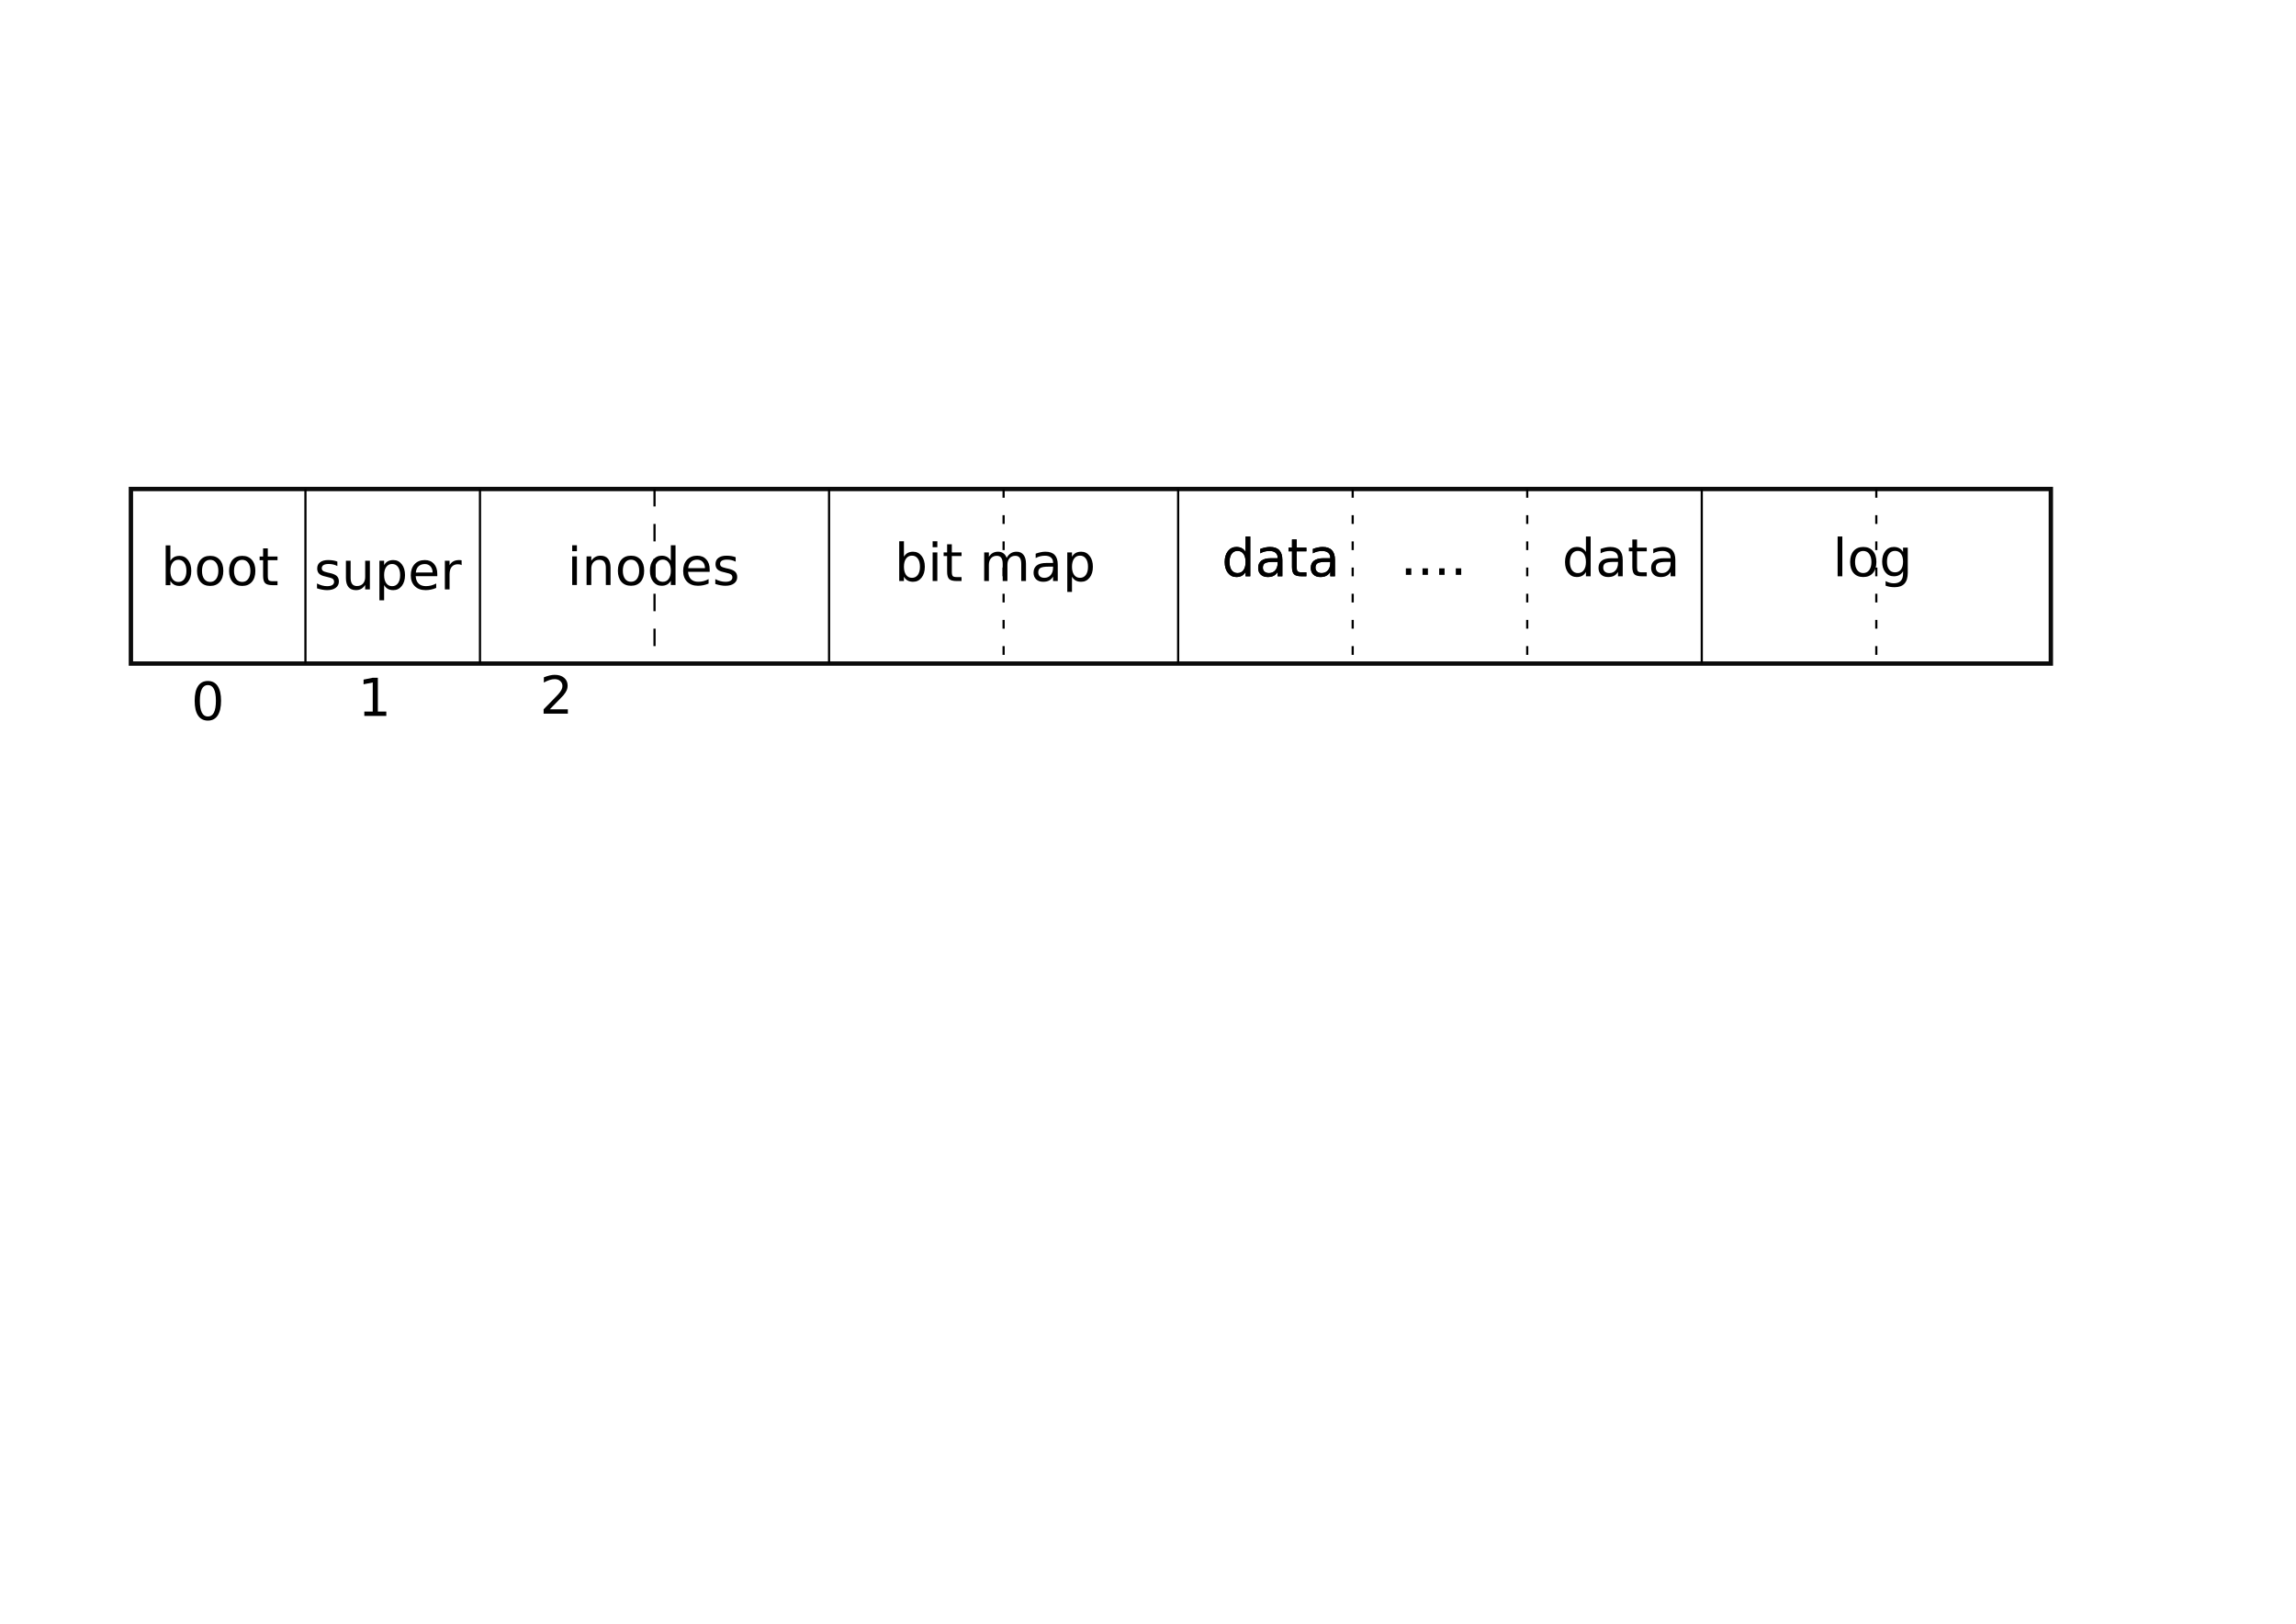
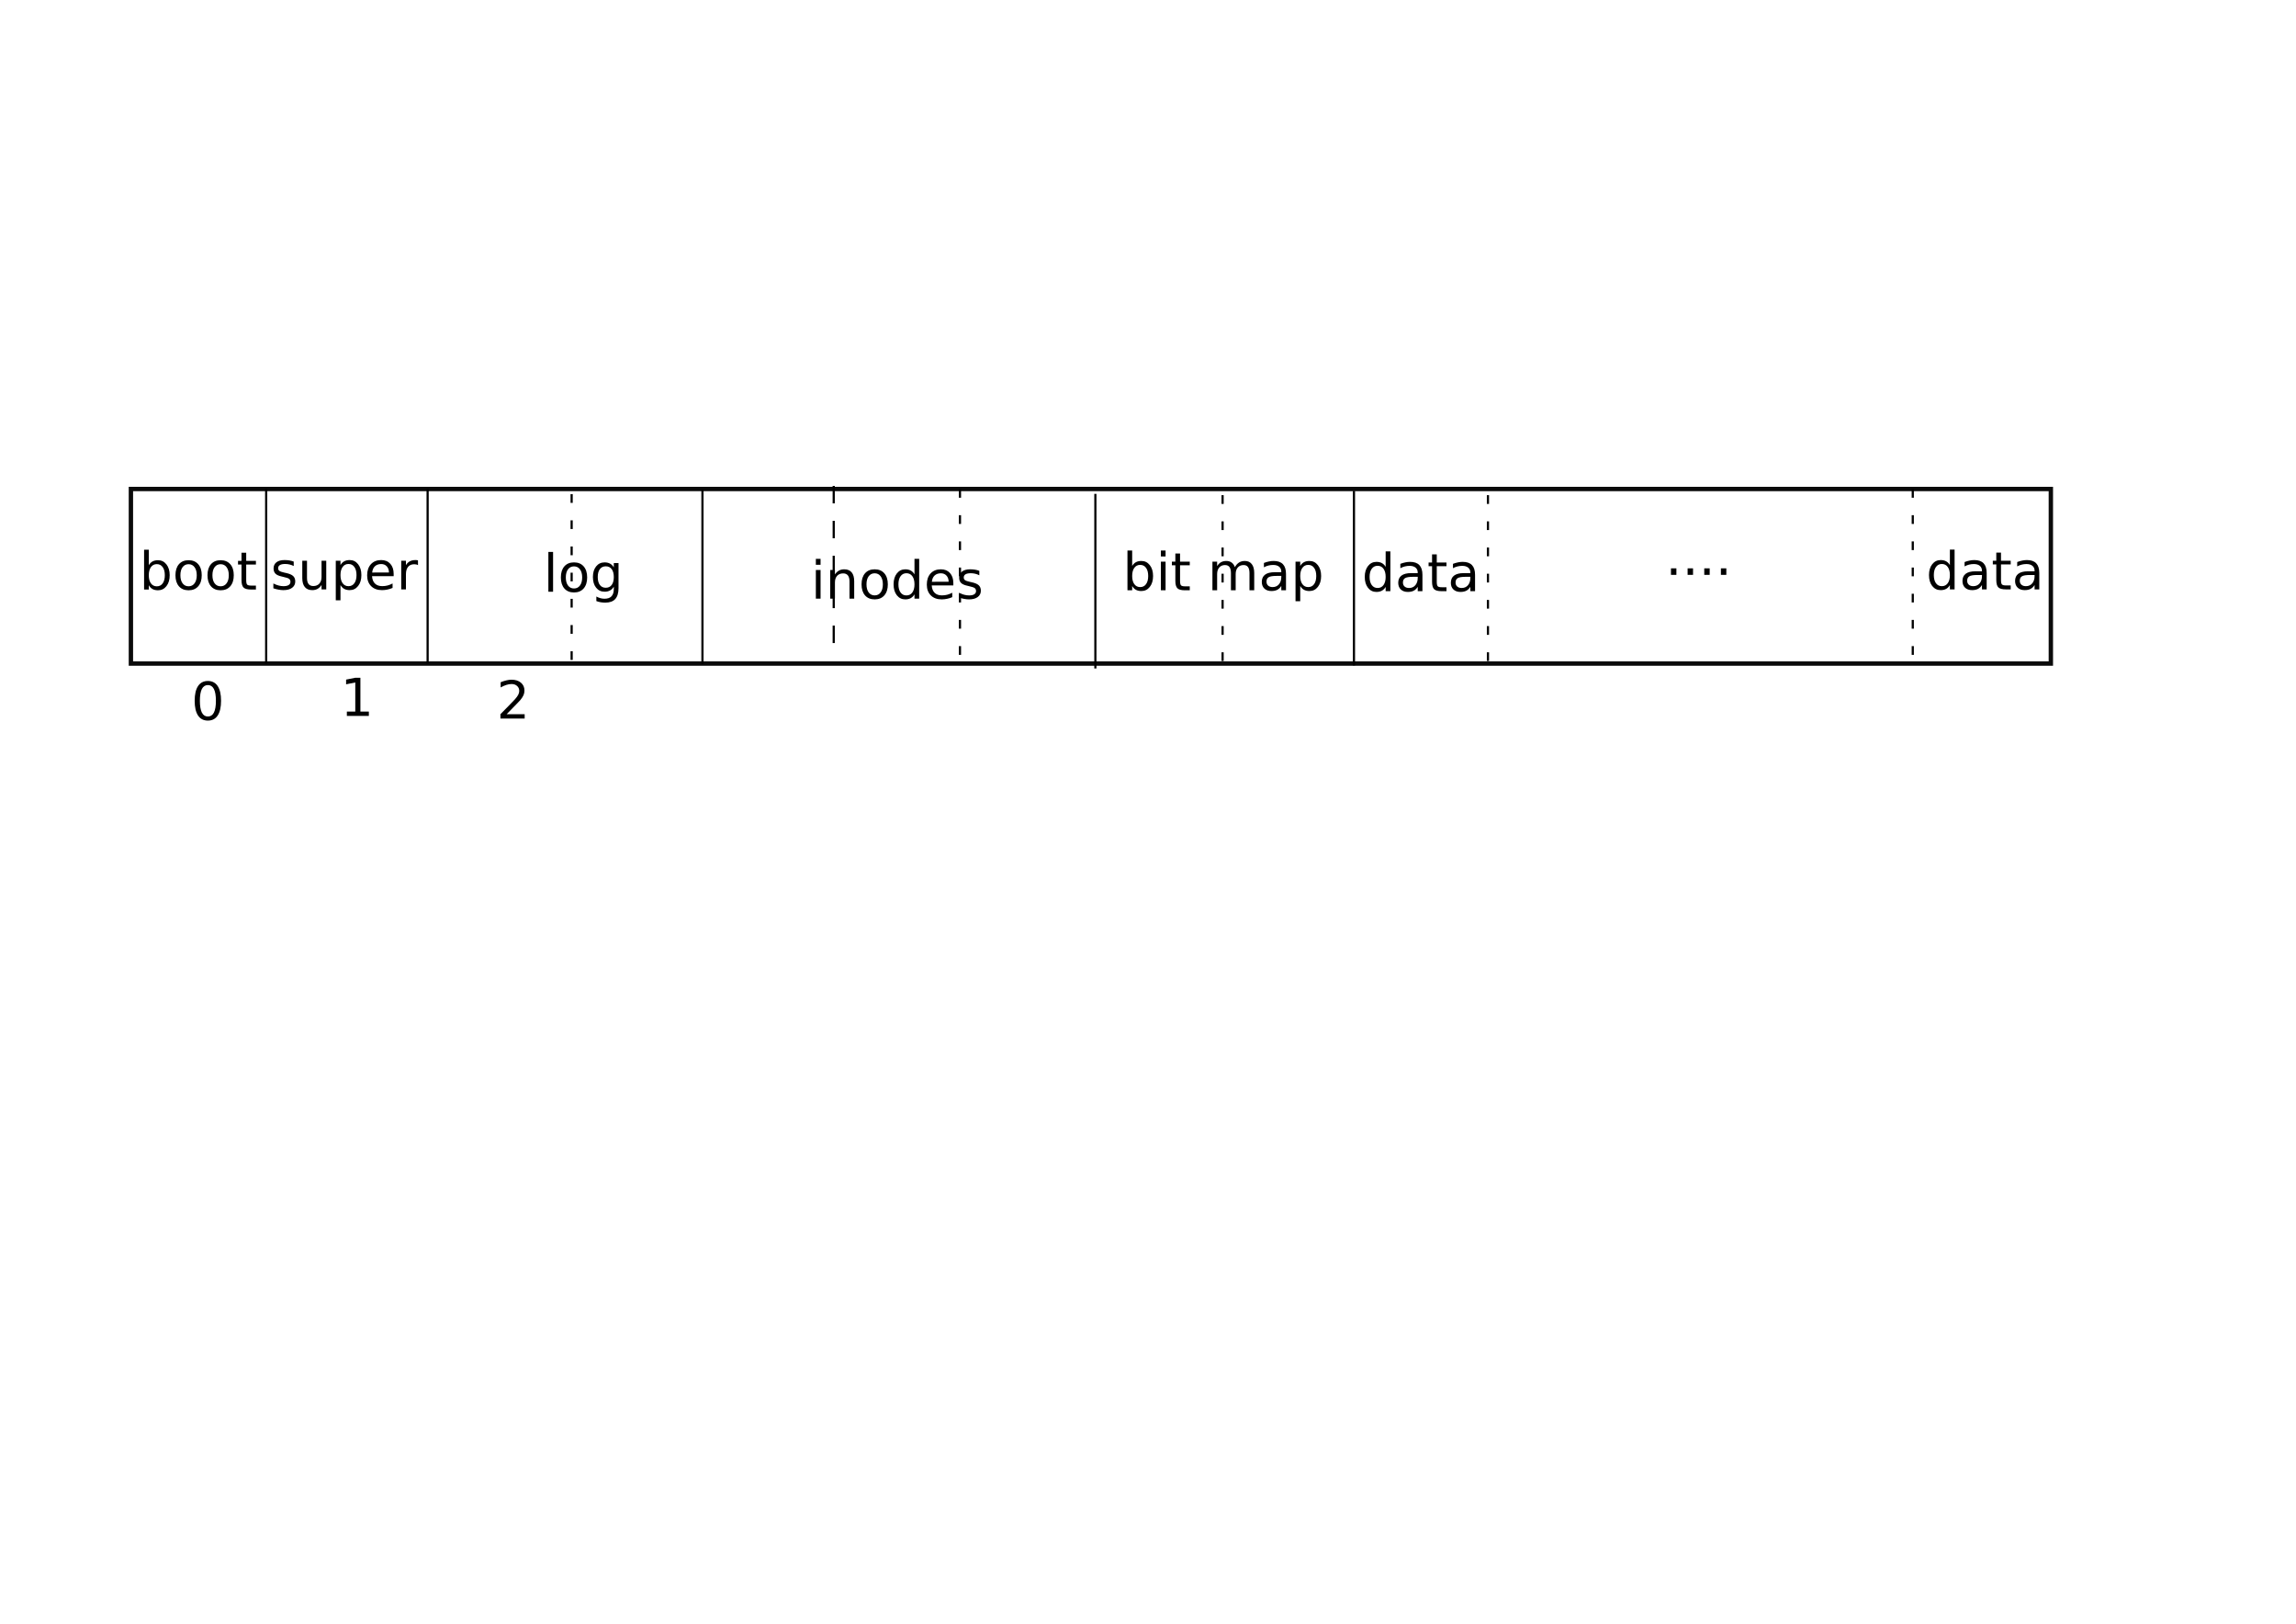
<svg xmlns="http://www.w3.org/2000/svg" width="1052.362" height="744.094" id="svg2976" version="1.1">
  <defs id="defs2978">
    <marker orient="auto" refY="0" refX="0" id="Arrow1Lstart" style="overflow:visible">
      <path id="path3773" d="M 0,0 5,-5 -12.5,0 5,5 0,0 z" style="fill-rule:evenodd;stroke:#000000;stroke-width:1pt;marker-start:none" transform="matrix(0.8,0,0,0.8,10,0)" />
    </marker>
    <marker orient="auto" refY="0" refX="0" id="Arrow1Lend" style="overflow:visible">
      <path id="path3776" d="M 0,0 5,-5 -12.5,0 5,5 0,0 z" style="fill-rule:evenodd;stroke:#000000;stroke-width:1pt;marker-start:none" transform="matrix(-0.8,0,0,-0.8,-10,0)" />
    </marker>
  </defs>
  <g id="layer1" transform="translate(0,-308.2677)">
    <path style="fill:none;stroke:#000000;stroke-width:0;stroke-linecap:butt;stroke-linejoin:miter;stroke-miterlimit:4;stroke-opacity:1;stroke-dasharray:none;marker-start:url(#Arrow1Lstart);marker-end:none" d="m 380,892.362 0,0 z" id="path3768" />
    <flowRoot xml:space="preserve" id="flowRoot2852" style="font-size:24px;font-style:normal;font-variant:normal;font-weight:normal;font-stretch:normal;text-align:start;line-height:125%;writing-mode:lr-tb;text-anchor:start;fill:#000000;fill-opacity:1;stroke:none;font-family:Bitstream Vera Sans;-inkscape-font-specification:Bitstream Vera Sans">
      <flowRegion id="flowRegion2854">
        <rect id="rect2856" width="415.802" height="718.204" x="194.728" y="268.867" />
      </flowRegion>
      <flowPara id="flowPara2858" />
    </flowRoot>
    <flowRoot xml:space="preserve" id="flowRoot2860" style="font-size:24px;font-style:normal;font-variant:normal;font-weight:normal;font-stretch:normal;text-align:start;line-height:125%;writing-mode:lr-tb;text-anchor:start;fill:#000000;fill-opacity:1;stroke:none;font-family:Bitstream Vera Sans;-inkscape-font-specification:Bitstream Vera Sans">
      <flowRegion id="flowRegion2862">
        <rect id="rect2864" width="674.677" height="710.186" x="21.764" y="218.466" />
      </flowRegion>
      <flowPara id="flowPara2866" />
    </flowRoot>
    <flowRoot xml:space="preserve" id="flowRoot2856" style="fill:black;stroke:none;stroke-opacity:1;stroke-width:1px;stroke-linejoin:miter;stroke-linecap:butt;fill-opacity:1;font-family:Bitstream Vera Sans;font-style:normal;font-weight:normal;font-size:24px;-inkscape-font-specification:Bitstream Vera Sans;font-stretch:normal;font-variant:normal;text-anchor:start;text-align:start;writing-mode:lr;line-height:125%">
      <flowRegion id="flowRegion2858">
        <rect id="rect2860" width="958.479" height="137.128" x="39.583" y="267.682" />
      </flowRegion>
      <flowPara id="flowPara2862" />
    </flowRoot>
    <rect style="fill:none;stroke:#000000;stroke-width:2;stroke-miterlimit:4;stroke-opacity:0.955;stroke-dasharray:none;stroke-dashoffset:0" id="rect2865" width="880" height="80" x="60" y="532.362" />
-     <path style="fill:none;stroke:#000000;stroke-width:1px;stroke-linecap:butt;stroke-linejoin:miter;stroke-opacity:1" d="m 140,224.094 c 0,80 0,80 0,80" id="path2867" transform="translate(0,308.2677)" />
+     <path style="fill:none;stroke:#000000;stroke-width:1px;stroke-linecap:butt;stroke-linejoin:miter;stroke-opacity:1" d="m 122,532.362 c 0,80 0,80 0,80" id="path2867" />
    <text xml:space="preserve" style="font-size:24px;font-style:normal;font-variant:normal;font-weight:normal;font-stretch:normal;text-align:start;line-height:125%;writing-mode:lr-tb;text-anchor:start;fill:#000000;fill-opacity:1;stroke:none;font-family:Bitstream Vera Sans;-inkscape-font-specification:Bitstream Vera Sans" x="87.649" y="329.884" id="text2869" transform="translate(0,308.2677)">
      <tspan id="tspan2871" x="87.649" y="329.884">0</tspan>
    </text>
-     <text xml:space="preserve" style="font-size:24px;font-style:normal;font-variant:normal;font-weight:normal;font-stretch:normal;text-align:start;line-height:125%;writing-mode:lr-tb;text-anchor:start;fill:#000000;fill-opacity:1;stroke:none;font-family:Bitstream Vera Sans;-inkscape-font-specification:Bitstream Vera Sans" x="73.753" y="576.432" id="text2873">
-       <tspan id="tspan2875" x="73.753" y="576.432">boot</tspan>
+     <text xml:space="preserve" style="font-style:normal;font-variant:normal;font-weight:normal;font-stretch:normal;font-size:24px;line-height:125%;font-family:'Bitstream Vera Sans';-inkscape-font-specification:'Bitstream Vera Sans';text-align:start;writing-mode:lr-tb;text-anchor:start;fill:#000000;fill-opacity:1;stroke:none" x="63.857" y="578.432" id="text2873">
+       <tspan id="tspan2875" x="63.857" y="578.432">boot</tspan>
    </text>
-     <text xml:space="preserve" style="font-size:24px;font-style:normal;font-variant:normal;font-weight:normal;font-stretch:normal;text-align:start;line-height:125%;writing-mode:lr-tb;text-anchor:start;fill:#000000;fill-opacity:1;stroke:none;font-family:Bitstream Vera Sans;-inkscape-font-specification:Bitstream Vera Sans" x="144" y="578.362" id="text2877">
-       <tspan id="tspan2879" x="144" y="578.362">super</tspan>
+     <text xml:space="preserve" style="font-style:normal;font-variant:normal;font-weight:normal;font-stretch:normal;font-size:24px;line-height:125%;font-family:'Bitstream Vera Sans';-inkscape-font-specification:'Bitstream Vera Sans';text-align:start;writing-mode:lr-tb;text-anchor:start;fill:#000000;fill-opacity:1;stroke:none" x="124" y="578.362" id="text2877">
+       <tspan id="tspan2879" x="124" y="578.362">super</tspan>
    </text>
-     <text xml:space="preserve" style="font-size:24px;font-style:normal;font-variant:normal;font-weight:normal;font-stretch:normal;text-align:start;line-height:125%;writing-mode:lr-tb;text-anchor:start;fill:#000000;fill-opacity:1;stroke:none;font-family:Bitstream Vera Sans;-inkscape-font-specification:Bitstream Vera Sans" x="260" y="576.362" id="text2881">
-       <tspan id="tspan2883" x="260" y="576.362">inodes</tspan>
+     <text xml:space="preserve" style="font-style:normal;font-variant:normal;font-weight:normal;font-stretch:normal;font-size:24px;line-height:125%;font-family:'Bitstream Vera Sans';-inkscape-font-specification:'Bitstream Vera Sans';text-align:start;writing-mode:lr-tb;text-anchor:start;fill:#000000;fill-opacity:1;stroke:none" x="371.681" y="582.603" id="text2881">
+       <tspan id="tspan2883" x="371.681" y="582.603">inodes</tspan>
    </text>
-     <text xml:space="preserve" style="font-size:24px;font-style:normal;font-variant:normal;font-weight:normal;font-stretch:normal;text-align:start;line-height:125%;writing-mode:lr-tb;text-anchor:start;fill:#000000;fill-opacity:1;stroke:none;font-family:Bitstream Vera Sans;-inkscape-font-specification:Bitstream Vera Sans" x="409.969" y="266.268" id="text2885" transform="translate(0,308.2677)">
-       <tspan id="tspan2887" x="409.969" y="266.268">bit map</tspan>
+     <text xml:space="preserve" style="font-style:normal;font-variant:normal;font-weight:normal;font-stretch:normal;font-size:24px;line-height:125%;font-family:'Bitstream Vera Sans';-inkscape-font-specification:'Bitstream Vera Sans';text-align:start;writing-mode:lr-tb;text-anchor:start;fill:#000000;fill-opacity:1;stroke:none" x="514.582" y="578.777" id="text2885">
+       <tspan id="tspan2887" x="514.582" y="578.777">bit map</tspan>
    </text>
-     <text xml:space="preserve" style="font-size:24px;font-style:normal;font-variant:normal;font-weight:normal;font-stretch:normal;text-align:start;line-height:125%;writing-mode:lr-tb;text-anchor:start;fill:#000000;fill-opacity:1;stroke:none;font-family:Bitstream Vera Sans;-inkscape-font-specification:Bitstream Vera Sans" x="560" y="572.362" id="text2889">
-       <tspan id="tspan2891" x="560" y="572.362">data   </tspan>
+     <text xml:space="preserve" style="font-style:normal;font-variant:normal;font-weight:normal;font-stretch:normal;font-size:24px;line-height:125%;font-family:'Bitstream Vera Sans';-inkscape-font-specification:'Bitstream Vera Sans';text-align:start;writing-mode:lr-tb;text-anchor:start;fill:#000000;fill-opacity:1;stroke:none" x="624.202" y="579.19" id="text2889">
+       <tspan id="tspan2891" x="624.202" y="579.19">data   </tspan>
    </text>
-     <text xml:space="preserve" style="font-size:24px;font-style:normal;font-variant:normal;font-weight:normal;font-stretch:normal;text-align:start;line-height:125%;writing-mode:lr-tb;text-anchor:start;fill:#000000;fill-opacity:1;stroke:none;font-family:Bitstream Vera Sans;-inkscape-font-specification:Bitstream Vera Sans" x="840" y="572.362" id="text2893">
-       <tspan id="tspan2895" x="840" y="572.362">log</tspan>
+     <text xml:space="preserve" style="font-style:normal;font-variant:normal;font-weight:normal;font-stretch:normal;font-size:24px;line-height:125%;font-family:'Bitstream Vera Sans';-inkscape-font-specification:'Bitstream Vera Sans';text-align:start;writing-mode:lr-tb;text-anchor:start;fill:#000000;fill-opacity:1;stroke:none" x="249.079" y="579.431" id="text2893">
+       <tspan id="tspan2895" x="249.079" y="579.431">log</tspan>
    </text>
-     <path id="path2897" d="m 220,532.362 c 0,80 0,80 0,80" style="fill:none;stroke:#000000;stroke-width:1px;stroke-linecap:butt;stroke-linejoin:miter;stroke-opacity:1" />
-     <text xml:space="preserve" style="font-size:24px;font-style:normal;font-variant:normal;font-weight:normal;font-stretch:normal;text-align:start;line-height:125%;writing-mode:lr-tb;text-anchor:start;fill:#000000;fill-opacity:1;stroke:none;font-family:Bitstream Vera Sans;-inkscape-font-specification:Bitstream Vera Sans" x="164" y="636.362" id="text2899">
-       <tspan id="tspan2901" x="164" y="636.362">1</tspan>
+     <path id="path2897" d="m 196,532.362 c 0,80 0,80 0,80" style="fill:none;stroke:#000000;stroke-width:1px;stroke-linecap:butt;stroke-linejoin:miter;stroke-opacity:1" />
+     <text xml:space="preserve" style="font-style:normal;font-variant:normal;font-weight:normal;font-stretch:normal;font-size:24px;line-height:125%;font-family:'Bitstream Vera Sans';-inkscape-font-specification:'Bitstream Vera Sans';text-align:start;writing-mode:lr-tb;text-anchor:start;fill:#000000;fill-opacity:1;stroke:none" x="156" y="636.362" id="text2899">
+       <tspan id="tspan2901" x="156" y="636.362">1</tspan>
    </text>
-     <path style="fill:none;stroke:#000000;stroke-width:1;stroke-linecap:butt;stroke-linejoin:miter;stroke-opacity:1;stroke-miterlimit:4;stroke-dasharray:8,8;stroke-dashoffset:0" d="m 300,532.362 c 0,80 0,80 0,80" id="path2903" />
-     <path id="path2905" d="m 380,532.362 c 0,80 0,80 0,80" style="fill:none;stroke:#000000;stroke-width:1px;stroke-linecap:butt;stroke-linejoin:miter;stroke-opacity:1" />
-     <path style="fill:none;stroke:#000000;stroke-width:1;stroke-linecap:butt;stroke-linejoin:miter;stroke-opacity:1;stroke-miterlimit:4;stroke-dasharray:4,8;stroke-dashoffset:0" d="m 460,532.362 c 0,80 0,80 0,80" id="path2907" />
-     <path id="path2909" d="m 540,532.362 c 0,80 0,80 0,80" style="fill:none;stroke:#000000;stroke-width:1px;stroke-linecap:butt;stroke-linejoin:miter;stroke-opacity:1" />
-     <path style="fill:none;stroke:#000000;stroke-width:1;stroke-linecap:butt;stroke-linejoin:miter;stroke-opacity:1;stroke-miterlimit:4;stroke-dasharray:4,8;stroke-dashoffset:0" d="m 860,532.362 c 0,80 0,80 0,80" id="path2911" />
-     <path id="path2913" d="m 780,532.362 c 0,80 0,80 0,80" style="fill:none;stroke:#000000;stroke-width:1px;stroke-linecap:butt;stroke-linejoin:miter;stroke-opacity:1" />
-     <path style="fill:none;stroke:#000000;stroke-width:1;stroke-linecap:butt;stroke-linejoin:miter;stroke-opacity:1;stroke-miterlimit:4;stroke-dasharray:4,8;stroke-dashoffset:0" d="m 620,532.362 c 0,80 0,80 0,80" id="path2915" />
-     <path id="path2917" d="m 700,532.362 c 0,80 0,80 0,80" style="fill:none;stroke:#000000;stroke-width:1;stroke-linecap:butt;stroke-linejoin:miter;stroke-opacity:1;stroke-miterlimit:4;stroke-dasharray:4,8;stroke-dashoffset:0" />
-     <text id="text2919" y="572.362" x="560" style="font-size:24px;font-style:normal;font-variant:normal;font-weight:normal;font-stretch:normal;text-align:start;line-height:125%;writing-mode:lr-tb;text-anchor:start;fill:#000000;fill-opacity:1;stroke:none;font-family:Bitstream Vera Sans;-inkscape-font-specification:Bitstream Vera Sans" xml:space="preserve">
-       <tspan y="572.362" x="560" id="tspan2921">data   </tspan>
+     <path style="fill:none;stroke:#000000;stroke-width:1;stroke-linecap:butt;stroke-linejoin:miter;stroke-miterlimit:4;stroke-dasharray:8, 8;stroke-dashoffset:0;stroke-opacity:1" d="m 382.131,530.948 c 0,80 0,80 0,80" id="path2903" />
+     <path id="path2905" d="m 502.059,534.603 c 0,80 0,80 0,80" style="fill:none;stroke:#000000;stroke-width:1px;stroke-linecap:butt;stroke-linejoin:miter;stroke-opacity:1" />
+     <path style="fill:none;stroke:#000000;stroke-width:1;stroke-linecap:butt;stroke-linejoin:miter;stroke-miterlimit:4;stroke-dasharray:4, 8;stroke-dashoffset:0;stroke-opacity:1" d="m 560.372,535.19 c 0,80 0,80 0,80" id="path2907" />
+     <path id="path2909" d="m 620.58,533.19 c 0,80 0,80 0,80" style="fill:none;stroke:#000000;stroke-width:1px;stroke-linecap:butt;stroke-linejoin:miter;stroke-opacity:1" />
+     <path style="fill:none;stroke:#000000;stroke-width:1;stroke-linecap:butt;stroke-linejoin:miter;stroke-miterlimit:4;stroke-dasharray:4, 8;stroke-dashoffset:0;stroke-opacity:1" d="m 262.011,534.707 c 0,80 0,80 0,80" id="path2911" />
+     <path id="path2913" d="m 321.966,532.603 c 0,80 0,80 0,80" style="fill:none;stroke:#000000;stroke-width:1px;stroke-linecap:butt;stroke-linejoin:miter;stroke-opacity:1" />
+     <path style="fill:none;stroke:#000000;stroke-width:1;stroke-linecap:butt;stroke-linejoin:miter;stroke-miterlimit:4;stroke-dasharray:4, 8;stroke-dashoffset:0;stroke-opacity:1" d="m 681.994,535.19 c 0,80 0,80 0,80" id="path2915" />
+     <path id="path2917" d="m 876.711,532.362 c 0,80 0,80 0,80" style="fill:none;stroke:#000000;stroke-width:1;stroke-linecap:butt;stroke-linejoin:miter;stroke-miterlimit:4;stroke-dasharray:4, 8;stroke-dashoffset:0;stroke-opacity:1" />
+     <text xml:space="preserve" style="font-style:normal;font-variant:normal;font-weight:normal;font-stretch:normal;font-size:24px;line-height:125%;font-family:'Bitstream Vera Sans';-inkscape-font-specification:'Bitstream Vera Sans';text-align:start;writing-mode:lr-tb;text-anchor:start;fill:#000000;fill-opacity:1;stroke:none" x="882.815" y="578.362" id="text2923">
+       <tspan id="tspan2925" x="882.815" y="578.362">data   </tspan>
    </text>
-     <text xml:space="preserve" style="font-size:24px;font-style:normal;font-variant:normal;font-weight:normal;font-stretch:normal;text-align:start;line-height:125%;writing-mode:lr-tb;text-anchor:start;fill:#000000;fill-opacity:1;stroke:none;font-family:Bitstream Vera Sans;-inkscape-font-specification:Bitstream Vera Sans" x="716" y="572.362" id="text2923">
-       <tspan id="tspan2925" x="716" y="572.362">data   </tspan>
+     <text xml:space="preserve" style="font-style:normal;font-variant:normal;font-weight:normal;font-stretch:normal;font-size:24px;line-height:125%;font-family:'Bitstream Vera Sans';-inkscape-font-specification:'Bitstream Vera Sans';text-align:start;writing-mode:lr-tb;text-anchor:start;fill:#000000;fill-opacity:1;stroke:none" x="763.319" y="571.709" id="text2927">
+       <tspan id="tspan2929" x="763.319" y="571.709">....</tspan>
    </text>
-     <text xml:space="preserve" style="font-size:24px;font-style:normal;font-variant:normal;font-weight:normal;font-stretch:normal;text-align:start;line-height:125%;writing-mode:lr-tb;text-anchor:start;fill:#000000;fill-opacity:1;stroke:none;font-family:Bitstream Vera Sans;-inkscape-font-specification:Bitstream Vera Sans" x="641.814" y="263.441" id="text2927" transform="translate(0,308.2677)">
-       <tspan id="tspan2929" x="641.814" y="263.441">....</tspan>
+     <text xml:space="preserve" style="font-style:normal;font-variant:normal;font-weight:normal;font-stretch:normal;font-size:24px;line-height:125%;font-family:'Bitstream Vera Sans';-inkscape-font-specification:'Bitstream Vera Sans';text-align:start;writing-mode:lr-tb;text-anchor:start;fill:#000000;fill-opacity:1;stroke:none" x="227.603" y="637.566" id="text2931">
+       <tspan id="tspan2933" x="227.603" y="637.566">2</tspan>
    </text>
-     <text xml:space="preserve" style="font-size:24px;font-style:normal;font-variant:normal;font-weight:normal;font-stretch:normal;text-align:start;line-height:125%;writing-mode:lr-tb;text-anchor:start;fill:#000000;fill-opacity:1;stroke:none;font-family:Bitstream Vera Sans;-inkscape-font-specification:Bitstream Vera Sans" x="247.395" y="327.057" id="text2931" transform="translate(0,308.2677)">
-       <tspan id="tspan2933" x="247.395" y="327.057">2</tspan>
-     </text>
+     <path id="path3397" d="m 439.994,532.362 c 0,80 0,80 0,80" style="fill:none;stroke:#000000;stroke-width:1;stroke-linecap:butt;stroke-linejoin:miter;stroke-miterlimit:4;stroke-dasharray:4, 8;stroke-dashoffset:0;stroke-opacity:1" />
  </g>
</svg>
